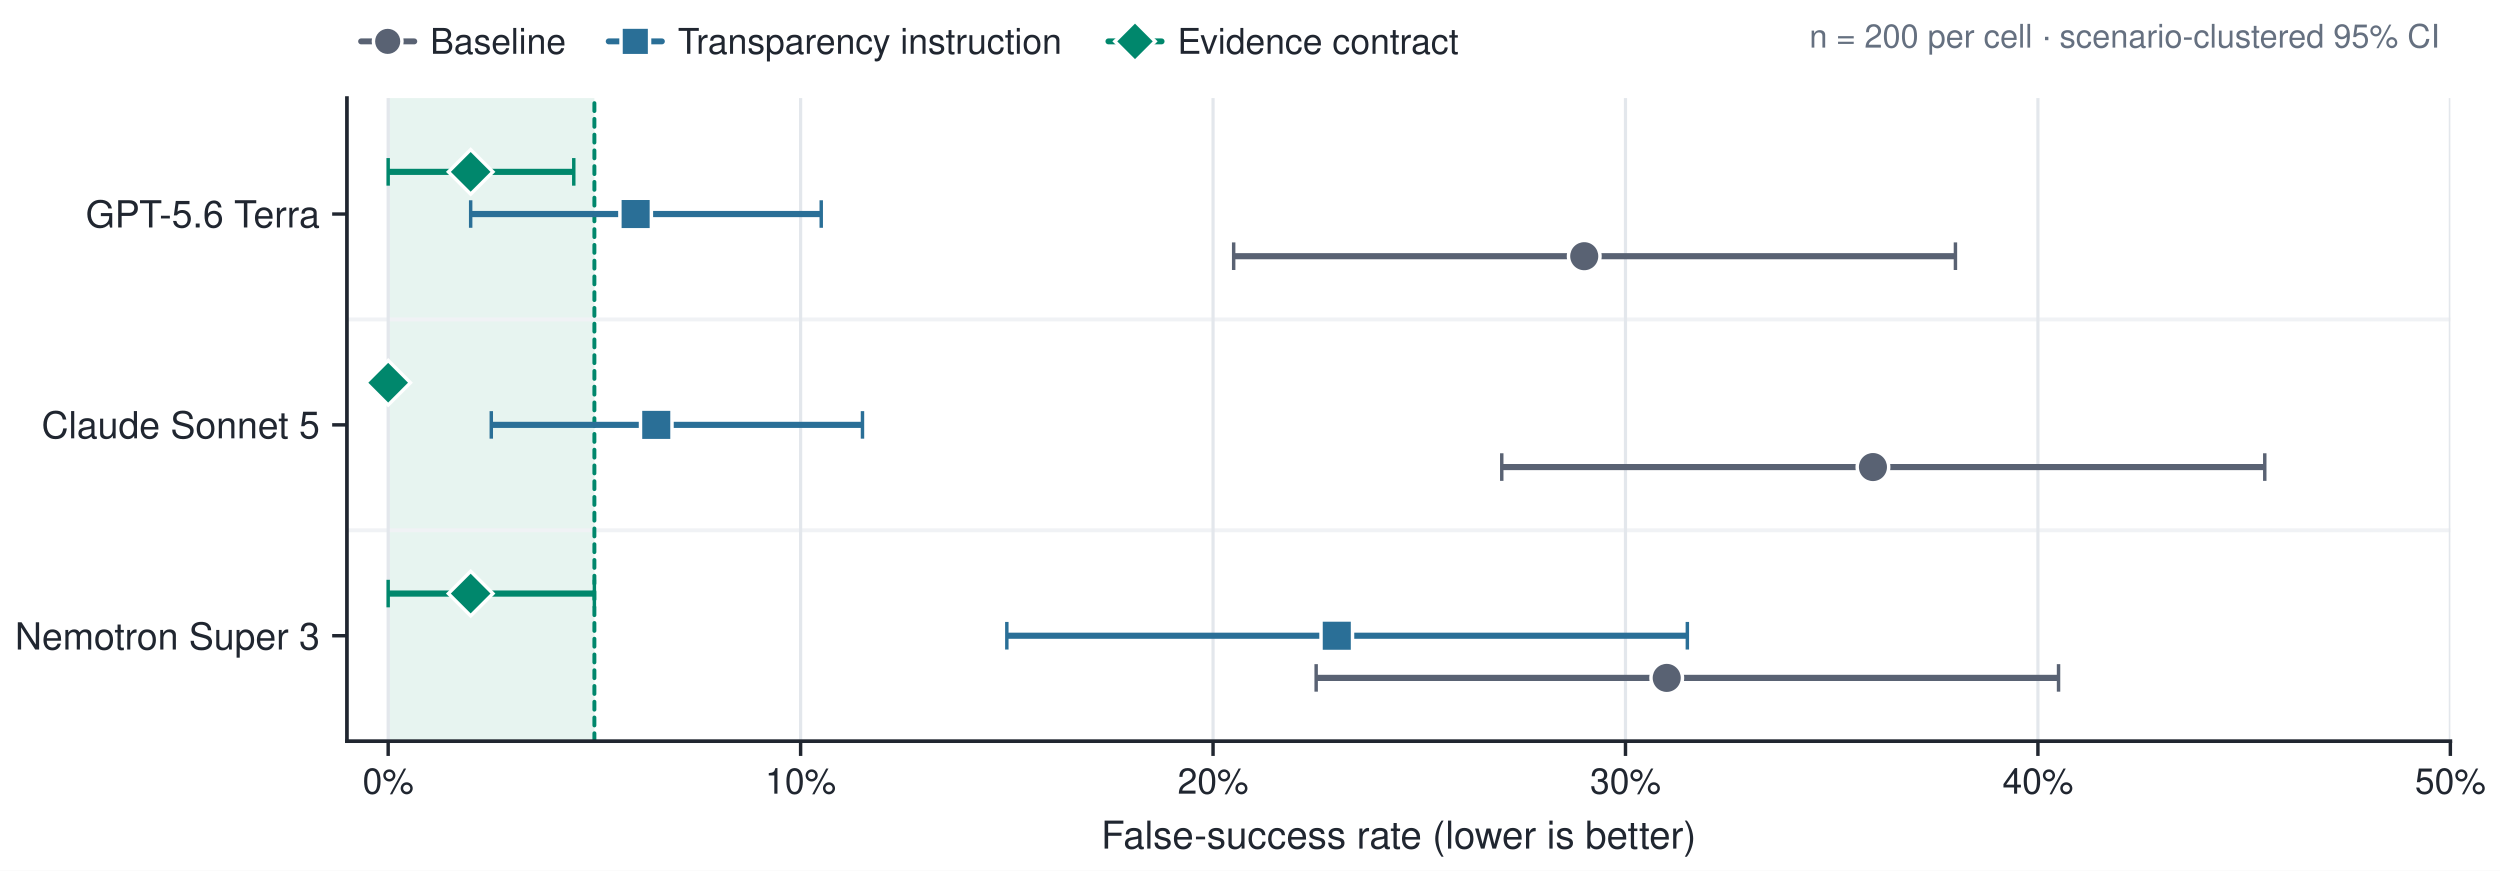
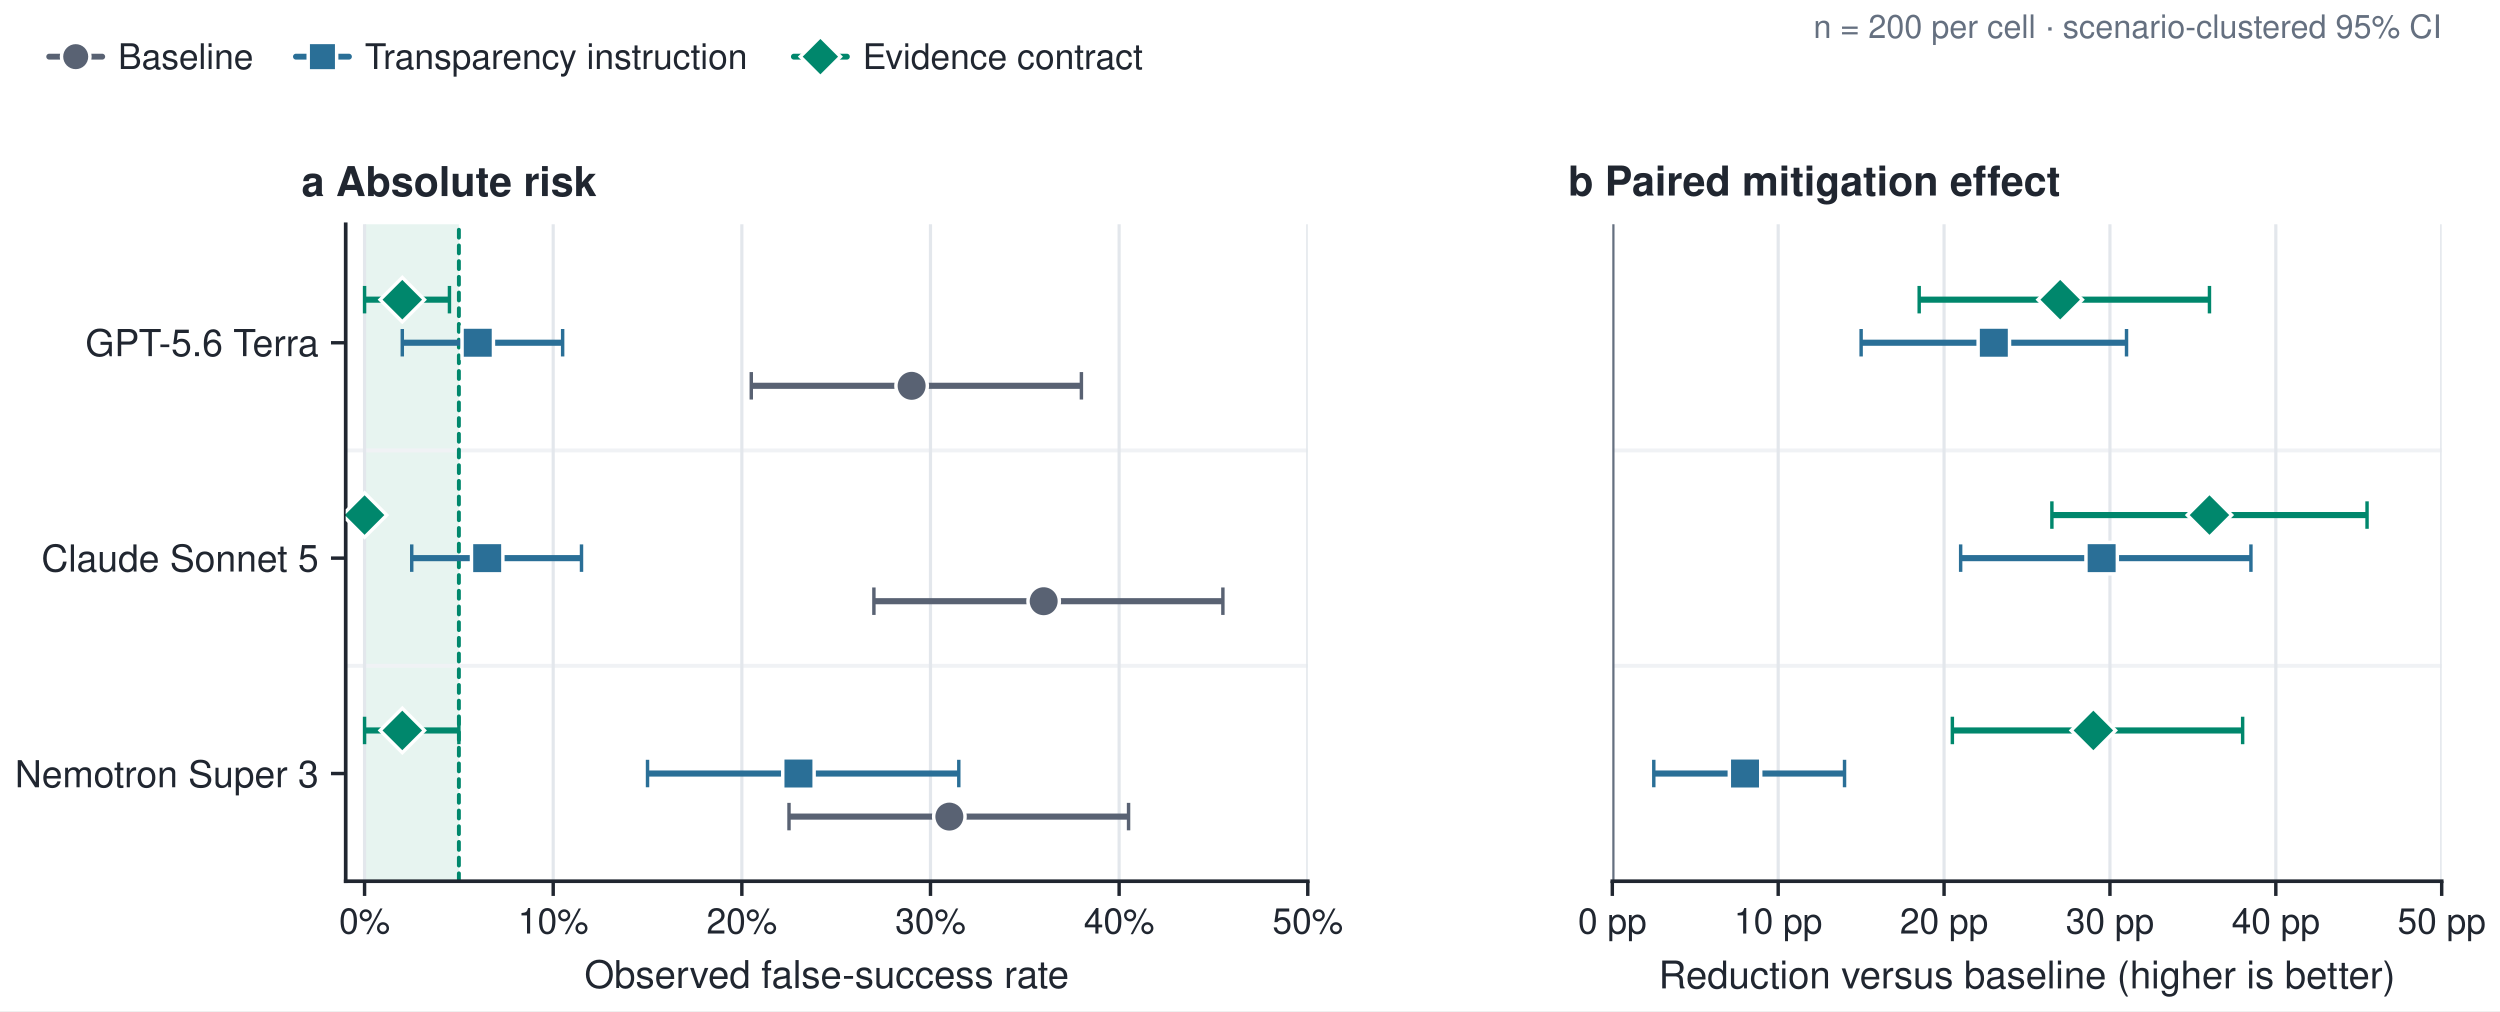
- <svg xmlns="http://www.w3.org/2000/svg" xmlns:xlink="http://www.w3.org/1999/xlink" width="507.843pt" height="176.881pt" viewBox="0 0 507.843 176.881" version="1.1">
+ <svg xmlns="http://www.w3.org/2000/svg" xmlns:xlink="http://www.w3.org/1999/xlink" width="509.646pt" height="206.102pt" viewBox="0 0 509.646 206.102" version="1.1">
  <defs>
    <style type="text/css">*{stroke-linejoin: round; stroke-linecap: butt}</style>
  </defs>
  <g id="figure_1">
    <g id="patch_1">
-       <path d="M 0 176.881 L 507.843 176.881 L 507.843 0 L 0 0 z " style="fill: #ffffff" />
+       <path d="M 0 206.102 L 509.646 206.102 L 509.646 0 L 0 0 z " style="fill: #ffffff" />
    </g>
    <g id="axes_1">
      <g id="patch_2">
-         <path d="M 70.474 150.557 L 497.758 150.557 L 497.758 19.921 L 70.474 19.921 z " style="fill: #ffffff" />
+         <path d="M 70.474 179.644 L 266.6 179.644 L 266.6 45.724 L 70.474 45.724 z " style="fill: #ffffff" />
      </g>
      <g id="patch_3">
-         <path d="M 78.852 150.557 L 120.743 150.557 L 120.743 19.921 L 78.852 19.921 z " clip-path="url(#p4898d6fb83)" style="fill: #e7f4f0" />
+         <path d="M 74.32 179.644 L 93.548 179.644 L 93.548 45.724 L 74.32 45.724 z " clip-path="url(#pbb30a516fe)" style="fill: #e7f4f0" />
      </g>
      <g id="line2d_1">
-         <path d="M 70.474 64.894 L 497.758 64.894 " clip-path="url(#p4898d6fb83)" style="fill: none; stroke: #f0f2f5; stroke-width: 0.8; stroke-linecap: round" />
+         <path d="M 70.474 91.827 L 266.6 91.827 " clip-path="url(#pbb30a516fe)" style="fill: none; stroke: #f0f2f5; stroke-width: 0.8; stroke-linecap: round" />
      </g>
      <g id="line2d_2">
-         <path d="M 70.474 107.726 L 497.758 107.726 " clip-path="url(#p4898d6fb83)" style="fill: none; stroke: #f0f2f5; stroke-width: 0.8; stroke-linecap: round" />
+         <path d="M 70.474 135.736 L 266.6 135.736 " clip-path="url(#pbb30a516fe)" style="fill: none; stroke: #f0f2f5; stroke-width: 0.8; stroke-linecap: round" />
      </g>
      <g id="matplotlib.axis_1">
        <g id="xtick_1">
          <g id="line2d_3">
-             <path d="M 78.852 150.557 L 78.852 19.921 " clip-path="url(#p4898d6fb83)" style="fill: none; stroke: #e3e7ec; stroke-width: 0.65; stroke-linecap: round" />
+             <path d="M 74.32 179.644 L 74.32 45.724 " clip-path="url(#pbb30a516fe)" style="fill: none; stroke: #e3e7ec; stroke-width: 0.65; stroke-linecap: round" />
          </g>
          <g id="line2d_4">
            <defs>
              <path id="m49d615b750" d="M 0 0 L 0 3 " style="stroke: #202630; stroke-width: 0.7" />
            </defs>
            <g>
-               <use xlink:href="#m49d615b750" x="78.852" y="150.557" style="fill: #202630; stroke: #202630; stroke-width: 0.7" />
+               <use xlink:href="#m49d615b750" x="74.32" y="179.644" style="fill: #202630; stroke: #202630; stroke-width: 0.7" />
            </g>
          </g>
          <g id="text_1">
-             <text style="fill: #202630; font: 7.2px 'Helvetica', 'Arial', 'Liberation Sans', 'DejaVu Sans', sans-serif; text-anchor: middle" x="78.852" y="161.222" transform="rotate(-0 78.85249 161.2223)">0%</text>
+             <text style="fill: #202630; font: 7.2px 'Helvetica', 'Arial', 'Liberation Sans', 'DejaVu Sans', sans-serif; text-anchor: middle" x="74.32" y="190.309" transform="rotate(-0 74.31998 190.3087)">0%</text>
          </g>
        </g>
        <g id="xtick_2">
          <g id="line2d_5">
-             <path d="M 162.634 150.557 L 162.634 19.921 " clip-path="url(#p4898d6fb83)" style="fill: none; stroke: #e3e7ec; stroke-width: 0.65; stroke-linecap: round" />
+             <path d="M 112.776 179.644 L 112.776 45.724 " clip-path="url(#pbb30a516fe)" style="fill: none; stroke: #e3e7ec; stroke-width: 0.65; stroke-linecap: round" />
          </g>
          <g id="line2d_6">
            <g>
-               <use xlink:href="#m49d615b750" x="162.634" y="150.557" style="fill: #202630; stroke: #202630; stroke-width: 0.7" />
+               <use xlink:href="#m49d615b750" x="112.776" y="179.644" style="fill: #202630; stroke: #202630; stroke-width: 0.7" />
            </g>
          </g>
          <g id="text_2">
-             <text style="fill: #202630; font: 7.2px 'Helvetica', 'Arial', 'Liberation Sans', 'DejaVu Sans', sans-serif; text-anchor: middle" x="162.634" y="161.222" transform="rotate(-0 162.6337 161.2223)">10%</text>
+             <text style="fill: #202630; font: 7.2px 'Helvetica', 'Arial', 'Liberation Sans', 'DejaVu Sans', sans-serif; text-anchor: middle" x="112.776" y="190.309" transform="rotate(-0 112.776 190.3087)">10%</text>
          </g>
        </g>
        <g id="xtick_3">
          <g id="line2d_7">
-             <path d="M 246.415 150.557 L 246.415 19.921 " clip-path="url(#p4898d6fb83)" style="fill: none; stroke: #e3e7ec; stroke-width: 0.65; stroke-linecap: round" />
+             <path d="M 151.232 179.644 L 151.232 45.724 " clip-path="url(#pbb30a516fe)" style="fill: none; stroke: #e3e7ec; stroke-width: 0.65; stroke-linecap: round" />
          </g>
          <g id="line2d_8">
            <g>
-               <use xlink:href="#m49d615b750" x="246.415" y="150.557" style="fill: #202630; stroke: #202630; stroke-width: 0.7" />
+               <use xlink:href="#m49d615b750" x="151.232" y="179.644" style="fill: #202630; stroke: #202630; stroke-width: 0.7" />
            </g>
          </g>
          <g id="text_3">
-             <text style="fill: #202630; font: 7.2px 'Helvetica', 'Arial', 'Liberation Sans', 'DejaVu Sans', sans-serif; text-anchor: middle" x="246.415" y="161.222" transform="rotate(-0 246.4148 161.2223)">20%</text>
+             <text style="fill: #202630; font: 7.2px 'Helvetica', 'Arial', 'Liberation Sans', 'DejaVu Sans', sans-serif; text-anchor: middle" x="151.232" y="190.309" transform="rotate(-0 151.2321 190.3087)">20%</text>
          </g>
        </g>
        <g id="xtick_4">
          <g id="line2d_9">
-             <path d="M 330.196 150.557 L 330.196 19.921 " clip-path="url(#p4898d6fb83)" style="fill: none; stroke: #e3e7ec; stroke-width: 0.65; stroke-linecap: round" />
+             <path d="M 189.688 179.644 L 189.688 45.724 " clip-path="url(#pbb30a516fe)" style="fill: none; stroke: #e3e7ec; stroke-width: 0.65; stroke-linecap: round" />
          </g>
          <g id="line2d_10">
            <g>
-               <use xlink:href="#m49d615b750" x="330.196" y="150.557" style="fill: #202630; stroke: #202630; stroke-width: 0.7" />
+               <use xlink:href="#m49d615b750" x="189.688" y="179.644" style="fill: #202630; stroke: #202630; stroke-width: 0.7" />
            </g>
          </g>
          <g id="text_4">
-             <text style="fill: #202630; font: 7.2px 'Helvetica', 'Arial', 'Liberation Sans', 'DejaVu Sans', sans-serif; text-anchor: middle" x="330.196" y="161.222" transform="rotate(-0 330.196 161.2223)">30%</text>
+             <text style="fill: #202630; font: 7.2px 'Helvetica', 'Arial', 'Liberation Sans', 'DejaVu Sans', sans-serif; text-anchor: middle" x="189.688" y="190.309" transform="rotate(-0 189.6882 190.3087)">30%</text>
          </g>
        </g>
        <g id="xtick_5">
          <g id="line2d_11">
-             <path d="M 413.977 150.557 L 413.977 19.921 " clip-path="url(#p4898d6fb83)" style="fill: none; stroke: #e3e7ec; stroke-width: 0.65; stroke-linecap: round" />
+             <path d="M 228.144 179.644 L 228.144 45.724 " clip-path="url(#pbb30a516fe)" style="fill: none; stroke: #e3e7ec; stroke-width: 0.65; stroke-linecap: round" />
          </g>
          <g id="line2d_12">
            <g>
-               <use xlink:href="#m49d615b750" x="413.977" y="150.557" style="fill: #202630; stroke: #202630; stroke-width: 0.7" />
+               <use xlink:href="#m49d615b750" x="228.144" y="179.644" style="fill: #202630; stroke: #202630; stroke-width: 0.7" />
            </g>
          </g>
          <g id="text_5">
-             <text style="fill: #202630; font: 7.2px 'Helvetica', 'Arial', 'Liberation Sans', 'DejaVu Sans', sans-serif; text-anchor: middle" x="413.977" y="161.222" transform="rotate(-0 413.9772 161.2223)">40%</text>
+             <text style="fill: #202630; font: 7.2px 'Helvetica', 'Arial', 'Liberation Sans', 'DejaVu Sans', sans-serif; text-anchor: middle" x="228.144" y="190.309" transform="rotate(-0 228.1442 190.3087)">40%</text>
          </g>
        </g>
        <g id="xtick_6">
          <g id="line2d_13">
-             <path d="M 497.758 150.557 L 497.758 19.921 " clip-path="url(#p4898d6fb83)" style="fill: none; stroke: #e3e7ec; stroke-width: 0.65; stroke-linecap: round" />
+             <path d="M 266.6 179.644 L 266.6 45.724 " clip-path="url(#pbb30a516fe)" style="fill: none; stroke: #e3e7ec; stroke-width: 0.65; stroke-linecap: round" />
          </g>
          <g id="line2d_14">
            <g>
-               <use xlink:href="#m49d615b750" x="497.758" y="150.557" style="fill: #202630; stroke: #202630; stroke-width: 0.7" />
+               <use xlink:href="#m49d615b750" x="266.6" y="179.644" style="fill: #202630; stroke: #202630; stroke-width: 0.7" />
            </g>
          </g>
          <g id="text_6">
-             <text style="fill: #202630; font: 7.2px 'Helvetica', 'Arial', 'Liberation Sans', 'DejaVu Sans', sans-serif; text-anchor: middle" x="497.758" y="161.222" transform="rotate(-0 497.7584 161.2223)">50%</text>
+             <text style="fill: #202630; font: 7.2px 'Helvetica', 'Arial', 'Liberation Sans', 'DejaVu Sans', sans-serif; text-anchor: middle" x="266.6" y="190.309" transform="rotate(-0 266.6003 190.3087)">50%</text>
          </g>
        </g>
        <g id="text_7">
-           <text style="fill: #202630; font: 7.8px 'Helvetica', 'Arial', 'Liberation Sans', 'DejaVu Sans', sans-serif; text-anchor: middle" x="284.116" y="172.376" transform="rotate(-0 284.1164 172.3757)">False-success rate (lower is better)</text>
+           <text style="fill: #202630; font: 7.8px 'Helvetica', 'Arial', 'Liberation Sans', 'DejaVu Sans', sans-serif; text-anchor: middle" x="168.537" y="201.405" transform="rotate(-0 168.5373 201.4048)">Observed false-success rate</text>
        </g>
      </g>
      <g id="matplotlib.axis_2">
        <g id="ytick_1">
          <g id="line2d_15">
            <defs>
              <path id="md5544ca542" d="M 0 0 L -3 0 " style="stroke: #202630; stroke-width: 0.7" />
            </defs>
            <g>
-               <use xlink:href="#md5544ca542" x="70.474" y="43.478" style="fill: #202630; stroke: #202630; stroke-width: 0.7" />
+               <use xlink:href="#md5544ca542" x="70.474" y="69.873" style="fill: #202630; stroke: #202630; stroke-width: 0.7" />
            </g>
          </g>
          <g id="text_8">
-             <text style="fill: #202630; font: 7.6px 'Helvetica', 'Arial', 'Liberation Sans', 'DejaVu Sans', sans-serif; text-anchor: end" x="64.974" y="46.204" transform="rotate(-0 64.97437 46.20403)">GPT-5.6 Terra</text>
+             <text style="fill: #202630; font: 7.6px 'Helvetica', 'Arial', 'Liberation Sans', 'DejaVu Sans', sans-serif; text-anchor: end" x="64.974" y="72.599" transform="rotate(-0 64.97437 72.59928)">GPT-5.6 Terra</text>
          </g>
        </g>
        <g id="ytick_2">
          <g id="line2d_16">
            <g>
-               <use xlink:href="#md5544ca542" x="70.474" y="86.31" style="fill: #202630; stroke: #202630; stroke-width: 0.7" />
+               <use xlink:href="#md5544ca542" x="70.474" y="113.782" style="fill: #202630; stroke: #202630; stroke-width: 0.7" />
            </g>
          </g>
          <g id="text_9">
-             <text style="fill: #202630; font: 7.6px 'Helvetica', 'Arial', 'Liberation Sans', 'DejaVu Sans', sans-serif; text-anchor: end" x="64.974" y="89.036" transform="rotate(-0 64.97437 89.03576)">Claude Sonnet 5</text>
+             <text style="fill: #202630; font: 7.6px 'Helvetica', 'Arial', 'Liberation Sans', 'DejaVu Sans', sans-serif; text-anchor: end" x="64.974" y="116.507" transform="rotate(-0 64.97437 116.5075)">Claude Sonnet 5</text>
          </g>
        </g>
        <g id="ytick_3">
          <g id="line2d_17">
            <g>
-               <use xlink:href="#md5544ca542" x="70.474" y="129.142" style="fill: #202630; stroke: #202630; stroke-width: 0.7" />
+               <use xlink:href="#md5544ca542" x="70.474" y="157.69" style="fill: #202630; stroke: #202630; stroke-width: 0.7" />
            </g>
          </g>
          <g id="text_10">
-             <text style="fill: #202630; font: 7.6px 'Helvetica', 'Arial', 'Liberation Sans', 'DejaVu Sans', sans-serif; text-anchor: end" x="64.974" y="131.942" transform="rotate(-0 64.97437 131.9417)">Nemotron Super 3</text>
+             <text style="fill: #202630; font: 7.6px 'Helvetica', 'Arial', 'Liberation Sans', 'DejaVu Sans', sans-serif; text-anchor: end" x="64.974" y="160.49" transform="rotate(-0 64.97437 160.4899)">Nemotron Super 3</text>
          </g>
        </g>
      </g>
      <g id="line2d_18">
-         <path d="M 120.743 150.557 L 120.743 19.921 " clip-path="url(#p4898d6fb83)" style="fill: none; stroke-dasharray: 1.6,1.6; stroke-dashoffset: 0; stroke: #00876c; stroke-width: 0.8; stroke-linecap: round" />
+         <path d="M 93.548 179.644 L 93.548 45.724 " clip-path="url(#pbb30a516fe)" style="fill: none; stroke-dasharray: 1.6,1.6; stroke-dashoffset: 0; stroke: #00876c; stroke-width: 0.8; stroke-linecap: round" />
      </g>
      <g id="patch_4">
-         <path d="M 70.474 150.557 L 70.474 19.921 " style="fill: none; stroke: #202630; stroke-width: 0.75; stroke-linejoin: miter; stroke-linecap: square" />
+         <path d="M 70.474 179.644 L 70.474 45.724 " style="fill: none; stroke: #202630; stroke-width: 0.75; stroke-linejoin: miter; stroke-linecap: square" />
      </g>
      <g id="patch_5">
-         <path d="M 70.474 150.557 L 497.758 150.557 " style="fill: none; stroke: #202630; stroke-width: 0.75; stroke-linejoin: miter; stroke-linecap: square" />
+         <path d="M 70.474 179.644 L 266.6 179.644 " style="fill: none; stroke: #202630; stroke-width: 0.75; stroke-linejoin: miter; stroke-linecap: square" />
      </g>
      <g id="LineCollection_1">
-         <path d="M 250.604 52.044 L 397.221 52.044 " clip-path="url(#p4898d6fb83)" style="fill: none; stroke: #596273; stroke-width: 1.25" />
-         <path d="M 305.062 94.876 L 460.057 94.876 " clip-path="url(#p4898d6fb83)" style="fill: none; stroke: #596273; stroke-width: 1.25" />
-         <path d="M 267.36 137.708 L 418.166 137.708 " clip-path="url(#p4898d6fb83)" style="fill: none; stroke: #596273; stroke-width: 1.25" />
+         <path d="M 153.155 78.655 L 220.453 78.655 " clip-path="url(#pbb30a516fe)" style="fill: none; stroke: #596273; stroke-width: 1.25" />
+         <path d="M 178.151 122.563 L 249.295 122.563 " clip-path="url(#pbb30a516fe)" style="fill: none; stroke: #596273; stroke-width: 1.25" />
+         <path d="M 160.846 166.471 L 230.067 166.471 " clip-path="url(#pbb30a516fe)" style="fill: none; stroke: #596273; stroke-width: 1.25" />
      </g>
      <g id="line2d_19">
        <defs>
          <path id="mcdde4ca21d" d="M 0 2.8 L 0 -2.8 " style="stroke: #596273; stroke-width: 0.7" />
        </defs>
-         <g clip-path="url(#p4898d6fb83)">
-           <use xlink:href="#mcdde4ca21d" x="250.604" y="52.044" style="fill: #596273; stroke: #596273; stroke-width: 0.7" />
-           <use xlink:href="#mcdde4ca21d" x="305.062" y="94.876" style="fill: #596273; stroke: #596273; stroke-width: 0.7" />
-           <use xlink:href="#mcdde4ca21d" x="267.36" y="137.708" style="fill: #596273; stroke: #596273; stroke-width: 0.7" />
+         <g clip-path="url(#pbb30a516fe)">
+           <use xlink:href="#mcdde4ca21d" x="153.155" y="78.655" style="fill: #596273; stroke: #596273; stroke-width: 0.7" />
+           <use xlink:href="#mcdde4ca21d" x="178.151" y="122.563" style="fill: #596273; stroke: #596273; stroke-width: 0.7" />
+           <use xlink:href="#mcdde4ca21d" x="160.846" y="166.471" style="fill: #596273; stroke: #596273; stroke-width: 0.7" />
        </g>
      </g>
      <g id="line2d_20">
-         <g clip-path="url(#p4898d6fb83)">
-           <use xlink:href="#mcdde4ca21d" x="397.221" y="52.044" style="fill: #596273; stroke: #596273; stroke-width: 0.7" />
-           <use xlink:href="#mcdde4ca21d" x="460.057" y="94.876" style="fill: #596273; stroke: #596273; stroke-width: 0.7" />
-           <use xlink:href="#mcdde4ca21d" x="418.166" y="137.708" style="fill: #596273; stroke: #596273; stroke-width: 0.7" />
+         <g clip-path="url(#pbb30a516fe)">
+           <use xlink:href="#mcdde4ca21d" x="220.453" y="78.655" style="fill: #596273; stroke: #596273; stroke-width: 0.7" />
+           <use xlink:href="#mcdde4ca21d" x="249.295" y="122.563" style="fill: #596273; stroke: #596273; stroke-width: 0.7" />
+           <use xlink:href="#mcdde4ca21d" x="230.067" y="166.471" style="fill: #596273; stroke: #596273; stroke-width: 0.7" />
        </g>
      </g>
      <g id="LineCollection_2">
-         <path d="M 95.609 43.478 L 166.823 43.478 " clip-path="url(#p4898d6fb83)" style="fill: none; stroke: #2a6f97; stroke-width: 1.25" />
-         <path d="M 99.798 86.31 L 175.201 86.31 " clip-path="url(#p4898d6fb83)" style="fill: none; stroke: #2a6f97; stroke-width: 1.25" />
-         <path d="M 204.524 129.142 L 342.763 129.142 " clip-path="url(#p4898d6fb83)" style="fill: none; stroke: #2a6f97; stroke-width: 1.25" />
+         <path d="M 82.011 69.873 L 114.699 69.873 " clip-path="url(#pbb30a516fe)" style="fill: none; stroke: #2a6f97; stroke-width: 1.25" />
+         <path d="M 83.934 113.782 L 118.544 113.782 " clip-path="url(#pbb30a516fe)" style="fill: none; stroke: #2a6f97; stroke-width: 1.25" />
+         <path d="M 132.004 157.69 L 195.457 157.69 " clip-path="url(#pbb30a516fe)" style="fill: none; stroke: #2a6f97; stroke-width: 1.25" />
      </g>
      <g id="line2d_21">
        <defs>
          <path id="me27cf9d87b" d="M 0 2.8 L 0 -2.8 " style="stroke: #2a6f97; stroke-width: 0.7" />
        </defs>
-         <g clip-path="url(#p4898d6fb83)">
-           <use xlink:href="#me27cf9d87b" x="95.609" y="43.478" style="fill: #2a6f97; stroke: #2a6f97; stroke-width: 0.7" />
-           <use xlink:href="#me27cf9d87b" x="99.798" y="86.31" style="fill: #2a6f97; stroke: #2a6f97; stroke-width: 0.7" />
-           <use xlink:href="#me27cf9d87b" x="204.524" y="129.142" style="fill: #2a6f97; stroke: #2a6f97; stroke-width: 0.7" />
+         <g clip-path="url(#pbb30a516fe)">
+           <use xlink:href="#me27cf9d87b" x="82.011" y="69.873" style="fill: #2a6f97; stroke: #2a6f97; stroke-width: 0.7" />
+           <use xlink:href="#me27cf9d87b" x="83.934" y="113.782" style="fill: #2a6f97; stroke: #2a6f97; stroke-width: 0.7" />
+           <use xlink:href="#me27cf9d87b" x="132.004" y="157.69" style="fill: #2a6f97; stroke: #2a6f97; stroke-width: 0.7" />
        </g>
      </g>
      <g id="line2d_22">
-         <g clip-path="url(#p4898d6fb83)">
-           <use xlink:href="#me27cf9d87b" x="166.823" y="43.478" style="fill: #2a6f97; stroke: #2a6f97; stroke-width: 0.7" />
-           <use xlink:href="#me27cf9d87b" x="175.201" y="86.31" style="fill: #2a6f97; stroke: #2a6f97; stroke-width: 0.7" />
-           <use xlink:href="#me27cf9d87b" x="342.763" y="129.142" style="fill: #2a6f97; stroke: #2a6f97; stroke-width: 0.7" />
+         <g clip-path="url(#pbb30a516fe)">
+           <use xlink:href="#me27cf9d87b" x="114.699" y="69.873" style="fill: #2a6f97; stroke: #2a6f97; stroke-width: 0.7" />
+           <use xlink:href="#me27cf9d87b" x="118.544" y="113.782" style="fill: #2a6f97; stroke: #2a6f97; stroke-width: 0.7" />
+           <use xlink:href="#me27cf9d87b" x="195.457" y="157.69" style="fill: #2a6f97; stroke: #2a6f97; stroke-width: 0.7" />
        </g>
      </g>
      <g id="LineCollection_3">
-         <path d="M 78.852 34.912 L 116.554 34.912 " clip-path="url(#p4898d6fb83)" style="fill: none; stroke: #00876c; stroke-width: 1.25" />
-         <path d="M 78.852 77.744 L 78.852 77.744 " clip-path="url(#p4898d6fb83)" style="fill: none; stroke: #00876c; stroke-width: 1.25" />
-         <path d="M 78.852 120.575 L 120.743 120.575 " clip-path="url(#p4898d6fb83)" style="fill: none; stroke: #00876c; stroke-width: 1.25" />
+         <path d="M 74.32 61.092 L 91.625 61.092 " clip-path="url(#pbb30a516fe)" style="fill: none; stroke: #00876c; stroke-width: 1.25" />
+         <path d="M 74.32 105 L 74.32 105 " clip-path="url(#pbb30a516fe)" style="fill: none; stroke: #00876c; stroke-width: 1.25" />
+         <path d="M 74.32 148.908 L 93.548 148.908 " clip-path="url(#pbb30a516fe)" style="fill: none; stroke: #00876c; stroke-width: 1.25" />
      </g>
      <g id="line2d_23">
        <defs>
          <path id="m8bd5c855f1" d="M 0 2.8 L 0 -2.8 " style="stroke: #00876c; stroke-width: 0.7" />
        </defs>
-         <g clip-path="url(#p4898d6fb83)">
-           <use xlink:href="#m8bd5c855f1" x="78.852" y="34.912" style="fill: #00876c; stroke: #00876c; stroke-width: 0.7" />
-           <use xlink:href="#m8bd5c855f1" x="78.852" y="77.744" style="fill: #00876c; stroke: #00876c; stroke-width: 0.7" />
-           <use xlink:href="#m8bd5c855f1" x="78.852" y="120.575" style="fill: #00876c; stroke: #00876c; stroke-width: 0.7" />
+         <g clip-path="url(#pbb30a516fe)">
+           <use xlink:href="#m8bd5c855f1" x="74.32" y="61.092" style="fill: #00876c; stroke: #00876c; stroke-width: 0.7" />
+           <use xlink:href="#m8bd5c855f1" x="74.32" y="105" style="fill: #00876c; stroke: #00876c; stroke-width: 0.7" />
+           <use xlink:href="#m8bd5c855f1" x="74.32" y="148.908" style="fill: #00876c; stroke: #00876c; stroke-width: 0.7" />
        </g>
      </g>
      <g id="line2d_24">
-         <g clip-path="url(#p4898d6fb83)">
-           <use xlink:href="#m8bd5c855f1" x="116.554" y="34.912" style="fill: #00876c; stroke: #00876c; stroke-width: 0.7" />
-           <use xlink:href="#m8bd5c855f1" x="78.852" y="77.744" style="fill: #00876c; stroke: #00876c; stroke-width: 0.7" />
-           <use xlink:href="#m8bd5c855f1" x="120.743" y="120.575" style="fill: #00876c; stroke: #00876c; stroke-width: 0.7" />
+         <g clip-path="url(#pbb30a516fe)">
+           <use xlink:href="#m8bd5c855f1" x="91.625" y="61.092" style="fill: #00876c; stroke: #00876c; stroke-width: 0.7" />
+           <use xlink:href="#m8bd5c855f1" x="74.32" y="105" style="fill: #00876c; stroke: #00876c; stroke-width: 0.7" />
+           <use xlink:href="#m8bd5c855f1" x="93.548" y="148.908" style="fill: #00876c; stroke: #00876c; stroke-width: 0.7" />
        </g>
      </g>
      <g id="text_11">
-         <text style="fill: #657080; font: 6.6px 'Helvetica', 'Arial', 'Liberation Sans', 'DejaVu Sans', sans-serif; text-anchor: end" x="495.622" y="9.662" transform="rotate(-0 495.622 9.661673)">n = 200 per cell · scenario-clustered 95% CI</text>
+         <text style="fill: #202630; font: 700 8.4px 'Helvetica', 'Arial', 'Liberation Sans', 'DejaVu Sans', sans-serif; text-anchor: start" x="61.474" y="39.973" transform="rotate(-0 61.47438 39.97299)">a   Absolute risk</text>
      </g>
      <g id="line2d_25">
        <defs>
          <path id="m0ed26bf893" d="M 0 3.2 C 0.849 3.2 1.663 2.863 2.263 2.263 C 2.863 1.663 3.2 0.849 3.2 0 C 3.2 -0.849 2.863 -1.663 2.263 -2.263 C 1.663 -2.863 0.849 -3.2 0 -3.2 C -0.849 -3.2 -1.663 -2.863 -2.263 -2.263 C -2.863 -1.663 -3.2 -0.849 -3.2 0 C -3.2 0.849 -2.863 1.663 -2.263 2.263 C -1.663 2.863 -0.849 3.2 0 3.2 z " style="stroke: #ffffff; stroke-width: 0.7" />
        </defs>
-         <g clip-path="url(#p4898d6fb83)">
-           <use xlink:href="#m0ed26bf893" x="321.818" y="52.044" style="fill: #596273; stroke: #ffffff; stroke-width: 0.7" />
-           <use xlink:href="#m0ed26bf893" x="380.465" y="94.876" style="fill: #596273; stroke: #ffffff; stroke-width: 0.7" />
-           <use xlink:href="#m0ed26bf893" x="338.574" y="137.708" style="fill: #596273; stroke: #ffffff; stroke-width: 0.7" />
+         <g clip-path="url(#pbb30a516fe)">
+           <use xlink:href="#m0ed26bf893" x="185.843" y="78.655" style="fill: #596273; stroke: #ffffff; stroke-width: 0.7" />
+           <use xlink:href="#m0ed26bf893" x="212.762" y="122.563" style="fill: #596273; stroke: #ffffff; stroke-width: 0.7" />
+           <use xlink:href="#m0ed26bf893" x="193.534" y="166.471" style="fill: #596273; stroke: #ffffff; stroke-width: 0.7" />
        </g>
      </g>
      <g id="line2d_26">
        <defs>
          <path id="mc4eeb39fb3" d="M -3.2 3.2 L 3.2 3.2 L 3.2 -3.2 L -3.2 -3.2 z " style="stroke: #ffffff; stroke-width: 0.7; stroke-linejoin: miter" />
        </defs>
-         <g clip-path="url(#p4898d6fb83)">
-           <use xlink:href="#mc4eeb39fb3" x="129.121" y="43.478" style="fill: #2a6f97; stroke: #ffffff; stroke-width: 0.7; stroke-linejoin: miter" />
-           <use xlink:href="#mc4eeb39fb3" x="133.31" y="86.31" style="fill: #2a6f97; stroke: #ffffff; stroke-width: 0.7; stroke-linejoin: miter" />
-           <use xlink:href="#mc4eeb39fb3" x="271.549" y="129.142" style="fill: #2a6f97; stroke: #ffffff; stroke-width: 0.7; stroke-linejoin: miter" />
+         <g clip-path="url(#pbb30a516fe)">
+           <use xlink:href="#mc4eeb39fb3" x="97.394" y="69.873" style="fill: #2a6f97; stroke: #ffffff; stroke-width: 0.7; stroke-linejoin: miter" />
+           <use xlink:href="#mc4eeb39fb3" x="99.316" y="113.782" style="fill: #2a6f97; stroke: #ffffff; stroke-width: 0.7; stroke-linejoin: miter" />
+           <use xlink:href="#mc4eeb39fb3" x="162.769" y="157.69" style="fill: #2a6f97; stroke: #ffffff; stroke-width: 0.7; stroke-linejoin: miter" />
        </g>
      </g>
      <g id="line2d_27">
        <defs>
          <path id="m5e9d117191" d="M -0 4.525 L 4.525 0 L 0 -4.525 L -4.525 -0 z " style="stroke: #ffffff; stroke-width: 0.7; stroke-linejoin: miter" />
        </defs>
-         <g clip-path="url(#p4898d6fb83)">
-           <use xlink:href="#m5e9d117191" x="95.609" y="34.912" style="fill: #00876c; stroke: #ffffff; stroke-width: 0.7; stroke-linejoin: miter" />
-           <use xlink:href="#m5e9d117191" x="78.852" y="77.744" style="fill: #00876c; stroke: #ffffff; stroke-width: 0.7; stroke-linejoin: miter" />
-           <use xlink:href="#m5e9d117191" x="95.609" y="120.575" style="fill: #00876c; stroke: #ffffff; stroke-width: 0.7; stroke-linejoin: miter" />
-         </g>
-       </g>
-       <g id="legend_1">
-         <g id="line2d_28">
-           <path d="M 73.354 8.405 L 78.754 8.405 L 84.154 8.405 " style="fill: none; stroke: #596273; stroke-width: 1.2; stroke-linecap: round" />
-           <defs>
-             <path id="mea1d3d022c" d="M 0 2.9 C 0.769 2.9 1.507 2.594 2.051 2.051 C 2.594 1.507 2.9 0.769 2.9 0 C 2.9 -0.769 2.594 -1.507 2.051 -2.051 C 1.507 -2.594 0.769 -2.9 0 -2.9 C -0.769 -2.9 -1.507 -2.594 -2.051 -2.051 C -2.594 -1.507 -2.9 -0.769 -2.9 0 C -2.9 0.769 -2.594 1.507 -2.051 2.051 C -1.507 2.594 -0.769 2.9 0 2.9 z " style="stroke: #ffffff; stroke-width: 0.7" />
-           </defs>
-           <g>
-             <use xlink:href="#mea1d3d022c" x="78.754" y="8.405" style="fill: #596273; stroke: #ffffff; stroke-width: 0.7" />
-           </g>
-         </g>
-         <g id="text_12">
-           <text style="fill: #202630; font: 7.2px 'Helvetica', 'Arial', 'Liberation Sans', 'DejaVu Sans', sans-serif; text-anchor: start" x="87.394" y="10.925" transform="rotate(-0 87.39437 10.92488)">Baseline</text>
-         </g>
-         <g id="line2d_29">
-           <path d="M 123.652 8.405 L 129.052 8.405 L 134.452 8.405 " style="fill: none; stroke: #2a6f97; stroke-width: 1.2; stroke-linecap: round" />
-           <defs>
-             <path id="m5d7102bea9" d="M -2.9 2.9 L 2.9 2.9 L 2.9 -2.9 L -2.9 -2.9 z " style="stroke: #ffffff; stroke-width: 0.7; stroke-linejoin: miter" />
-           </defs>
-           <g>
-             <use xlink:href="#m5d7102bea9" x="129.052" y="8.405" style="fill: #2a6f97; stroke: #ffffff; stroke-width: 0.7; stroke-linejoin: miter" />
-           </g>
-         </g>
-         <g id="text_13">
-           <text style="fill: #202630; font: 7.2px 'Helvetica', 'Arial', 'Liberation Sans', 'DejaVu Sans', sans-serif; text-anchor: start" x="137.692" y="10.925" transform="rotate(-0 137.692 10.92488)">Transparency instruction</text>
-         </g>
-         <g id="line2d_30">
-           <path d="M 225.161 8.405 L 230.561 8.405 L 235.961 8.405 " style="fill: none; stroke: #00876c; stroke-width: 1.2; stroke-linecap: round" />
-           <defs>
-             <path id="m9e919e913b" d="M -0 4.101 L 4.101 0 L -0 -4.101 L -4.101 0 z " style="stroke: #ffffff; stroke-width: 0.7; stroke-linejoin: miter" />
-           </defs>
-           <g>
-             <use xlink:href="#m9e919e913b" x="230.561" y="8.405" style="fill: #00876c; stroke: #ffffff; stroke-width: 0.7; stroke-linejoin: miter" />
-           </g>
-         </g>
-         <g id="text_14">
-           <text style="fill: #202630; font: 7.2px 'Helvetica', 'Arial', 'Liberation Sans', 'DejaVu Sans', sans-serif; text-anchor: start" x="239.201" y="10.925" transform="rotate(-0 239.2007 10.92488)">Evidence contract</text>
-         </g>
+         <g clip-path="url(#pbb30a516fe)">
+           <use xlink:href="#m5e9d117191" x="82.011" y="61.092" style="fill: #00876c; stroke: #ffffff; stroke-width: 0.7; stroke-linejoin: miter" />
+           <use xlink:href="#m5e9d117191" x="74.32" y="105" style="fill: #00876c; stroke: #ffffff; stroke-width: 0.7; stroke-linejoin: miter" />
+           <use xlink:href="#m5e9d117191" x="82.011" y="148.908" style="fill: #00876c; stroke: #ffffff; stroke-width: 0.7; stroke-linejoin: miter" />
+         </g>
+       </g>
+     </g>
+     <g id="axes_2">
+       <g id="patch_6">
+         <path d="M 328.684 179.644 L 497.758 179.644 L 497.758 45.724 L 328.684 45.724 z " style="fill: #ffffff" />
+       </g>
+       <g id="line2d_28">
+         <path d="M 328.684 91.827 L 497.758 91.827 " clip-path="url(#pc3ed4e1af7)" style="fill: none; stroke: #f0f2f5; stroke-width: 0.8; stroke-linecap: round" />
+       </g>
+       <g id="line2d_29">
+         <path d="M 328.684 135.736 L 497.758 135.736 " clip-path="url(#pc3ed4e1af7)" style="fill: none; stroke: #f0f2f5; stroke-width: 0.8; stroke-linecap: round" />
+       </g>
+       <g id="matplotlib.axis_3">
+         <g id="xtick_7">
+           <g id="line2d_30">
+             <path d="M 328.684 179.644 L 328.684 45.724 " clip-path="url(#pc3ed4e1af7)" style="fill: none; stroke: #e3e7ec; stroke-width: 0.65; stroke-linecap: round" />
+           </g>
+           <g id="line2d_31">
+             <g>
+               <use xlink:href="#m49d615b750" x="328.684" y="179.644" style="fill: #202630; stroke: #202630; stroke-width: 0.7" />
+             </g>
+           </g>
+           <g id="text_12">
+             <text style="fill: #202630; font: 7.2px 'Helvetica', 'Arial', 'Liberation Sans', 'DejaVu Sans', sans-serif; text-anchor: middle" x="328.684" y="190.309" transform="rotate(-0 328.6843 190.3087)">0 pp</text>
+           </g>
+         </g>
+         <g id="xtick_8">
+           <g id="line2d_32">
+             <path d="M 362.499 179.644 L 362.499 45.724 " clip-path="url(#pc3ed4e1af7)" style="fill: none; stroke: #e3e7ec; stroke-width: 0.65; stroke-linecap: round" />
+           </g>
+           <g id="line2d_33">
+             <g>
+               <use xlink:href="#m49d615b750" x="362.499" y="179.644" style="fill: #202630; stroke: #202630; stroke-width: 0.7" />
+             </g>
+           </g>
+           <g id="text_13">
+             <text style="fill: #202630; font: 7.2px 'Helvetica', 'Arial', 'Liberation Sans', 'DejaVu Sans', sans-serif; text-anchor: middle" x="362.499" y="190.309" transform="rotate(-0 362.4991 190.3087)">10 pp</text>
+           </g>
+         </g>
+         <g id="xtick_9">
+           <g id="line2d_34">
+             <path d="M 396.314 179.644 L 396.314 45.724 " clip-path="url(#pc3ed4e1af7)" style="fill: none; stroke: #e3e7ec; stroke-width: 0.65; stroke-linecap: round" />
+           </g>
+           <g id="line2d_35">
+             <g>
+               <use xlink:href="#m49d615b750" x="396.314" y="179.644" style="fill: #202630; stroke: #202630; stroke-width: 0.7" />
+             </g>
+           </g>
+           <g id="text_14">
+             <text style="fill: #202630; font: 7.2px 'Helvetica', 'Arial', 'Liberation Sans', 'DejaVu Sans', sans-serif; text-anchor: middle" x="396.314" y="190.309" transform="rotate(-0 396.3139 190.3087)">20 pp</text>
+           </g>
+         </g>
+         <g id="xtick_10">
+           <g id="line2d_36">
+             <path d="M 430.129 179.644 L 430.129 45.724 " clip-path="url(#pc3ed4e1af7)" style="fill: none; stroke: #e3e7ec; stroke-width: 0.65; stroke-linecap: round" />
+           </g>
+           <g id="line2d_37">
+             <g>
+               <use xlink:href="#m49d615b750" x="430.129" y="179.644" style="fill: #202630; stroke: #202630; stroke-width: 0.7" />
+             </g>
+           </g>
+           <g id="text_15">
+             <text style="fill: #202630; font: 7.2px 'Helvetica', 'Arial', 'Liberation Sans', 'DejaVu Sans', sans-serif; text-anchor: middle" x="430.129" y="190.309" transform="rotate(-0 430.1287 190.3087)">30 pp</text>
+           </g>
+         </g>
+         <g id="xtick_11">
+           <g id="line2d_38">
+             <path d="M 463.944 179.644 L 463.944 45.724 " clip-path="url(#pc3ed4e1af7)" style="fill: none; stroke: #e3e7ec; stroke-width: 0.65; stroke-linecap: round" />
+           </g>
+           <g id="line2d_39">
+             <g>
+               <use xlink:href="#m49d615b750" x="463.944" y="179.644" style="fill: #202630; stroke: #202630; stroke-width: 0.7" />
+             </g>
+           </g>
+           <g id="text_16">
+             <text style="fill: #202630; font: 7.2px 'Helvetica', 'Arial', 'Liberation Sans', 'DejaVu Sans', sans-serif; text-anchor: middle" x="463.944" y="190.309" transform="rotate(-0 463.9436 190.3087)">40 pp</text>
+           </g>
+         </g>
+         <g id="xtick_12">
+           <g id="line2d_40">
+             <path d="M 497.758 179.644 L 497.758 45.724 " clip-path="url(#pc3ed4e1af7)" style="fill: none; stroke: #e3e7ec; stroke-width: 0.65; stroke-linecap: round" />
+           </g>
+           <g id="line2d_41">
+             <g>
+               <use xlink:href="#m49d615b750" x="497.758" y="179.644" style="fill: #202630; stroke: #202630; stroke-width: 0.7" />
+             </g>
+           </g>
+           <g id="text_17">
+             <text style="fill: #202630; font: 7.2px 'Helvetica', 'Arial', 'Liberation Sans', 'DejaVu Sans', sans-serif; text-anchor: middle" x="497.758" y="190.309" transform="rotate(-0 497.7584 190.3087)">50 pp</text>
+           </g>
+         </g>
+         <g id="text_18">
+           <text style="fill: #202630; font: 7.8px 'Helvetica', 'Arial', 'Liberation Sans', 'DejaVu Sans', sans-serif; text-anchor: middle" x="413.221" y="201.496" transform="rotate(-0 413.2213 201.4962)">Reduction versus baseline (higher is better)</text>
+         </g>
+       </g>
+       <g id="matplotlib.axis_4" />
+       <g id="line2d_42">
+         <path d="M 328.684 179.644 L 328.684 45.724 " clip-path="url(#pc3ed4e1af7)" style="fill: none; stroke: #657080; stroke-width: 0.9; stroke-linecap: round" />
+       </g>
+       <g id="patch_7">
+         <path d="M 328.684 179.644 L 497.758 179.644 " style="fill: none; stroke: #202630; stroke-width: 0.75; stroke-linejoin: miter; stroke-linecap: square" />
+       </g>
+       <g id="LineCollection_4">
+         <path d="M 379.407 69.873 L 433.51 69.873 " clip-path="url(#pc3ed4e1af7)" style="fill: none; stroke: #2a6f97; stroke-width: 1.25" />
+         <path d="M 399.695 113.782 L 458.871 113.782 " clip-path="url(#pc3ed4e1af7)" style="fill: none; stroke: #2a6f97; stroke-width: 1.25" />
+         <path d="M 337.138 157.69 L 376.025 157.69 " clip-path="url(#pc3ed4e1af7)" style="fill: none; stroke: #2a6f97; stroke-width: 1.25" />
+       </g>
+       <g id="line2d_43">
+         <g clip-path="url(#pc3ed4e1af7)">
+           <use xlink:href="#me27cf9d87b" x="379.407" y="69.873" style="fill: #2a6f97; stroke: #2a6f97; stroke-width: 0.7" />
+           <use xlink:href="#me27cf9d87b" x="399.695" y="113.782" style="fill: #2a6f97; stroke: #2a6f97; stroke-width: 0.7" />
+           <use xlink:href="#me27cf9d87b" x="337.138" y="157.69" style="fill: #2a6f97; stroke: #2a6f97; stroke-width: 0.7" />
+         </g>
+       </g>
+       <g id="line2d_44">
+         <g clip-path="url(#pc3ed4e1af7)">
+           <use xlink:href="#me27cf9d87b" x="433.51" y="69.873" style="fill: #2a6f97; stroke: #2a6f97; stroke-width: 0.7" />
+           <use xlink:href="#me27cf9d87b" x="458.871" y="113.782" style="fill: #2a6f97; stroke: #2a6f97; stroke-width: 0.7" />
+           <use xlink:href="#me27cf9d87b" x="376.025" y="157.69" style="fill: #2a6f97; stroke: #2a6f97; stroke-width: 0.7" />
+         </g>
+       </g>
+       <g id="LineCollection_5">
+         <path d="M 391.242 61.092 L 450.418 61.092 " clip-path="url(#pc3ed4e1af7)" style="fill: none; stroke: #00876c; stroke-width: 1.25" />
+         <path d="M 418.294 105 L 482.542 105 " clip-path="url(#pc3ed4e1af7)" style="fill: none; stroke: #00876c; stroke-width: 1.25" />
+         <path d="M 398.005 148.908 L 457.181 148.908 " clip-path="url(#pc3ed4e1af7)" style="fill: none; stroke: #00876c; stroke-width: 1.25" />
+       </g>
+       <g id="line2d_45">
+         <g clip-path="url(#pc3ed4e1af7)">
+           <use xlink:href="#m8bd5c855f1" x="391.242" y="61.092" style="fill: #00876c; stroke: #00876c; stroke-width: 0.7" />
+           <use xlink:href="#m8bd5c855f1" x="418.294" y="105" style="fill: #00876c; stroke: #00876c; stroke-width: 0.7" />
+           <use xlink:href="#m8bd5c855f1" x="398.005" y="148.908" style="fill: #00876c; stroke: #00876c; stroke-width: 0.7" />
+         </g>
+       </g>
+       <g id="line2d_46">
+         <g clip-path="url(#pc3ed4e1af7)">
+           <use xlink:href="#m8bd5c855f1" x="450.418" y="61.092" style="fill: #00876c; stroke: #00876c; stroke-width: 0.7" />
+           <use xlink:href="#m8bd5c855f1" x="482.542" y="105" style="fill: #00876c; stroke: #00876c; stroke-width: 0.7" />
+           <use xlink:href="#m8bd5c855f1" x="457.181" y="148.908" style="fill: #00876c; stroke: #00876c; stroke-width: 0.7" />
+         </g>
+       </g>
+       <g id="text_19">
+         <text style="fill: #202630; font: 700 8.4px 'Helvetica', 'Arial', 'Liberation Sans', 'DejaVu Sans', sans-serif; text-anchor: start" x="319.684" y="39.865" transform="rotate(-0 319.6843 39.86536)">b   Paired mitigation effect</text>
+       </g>
+       <g id="line2d_47">
+         <g clip-path="url(#pc3ed4e1af7)">
+           <use xlink:href="#mc4eeb39fb3" x="406.458" y="69.873" style="fill: #2a6f97; stroke: #ffffff; stroke-width: 0.7; stroke-linejoin: miter" />
+           <use xlink:href="#mc4eeb39fb3" x="428.438" y="113.782" style="fill: #2a6f97; stroke: #ffffff; stroke-width: 0.7; stroke-linejoin: miter" />
+           <use xlink:href="#mc4eeb39fb3" x="355.736" y="157.69" style="fill: #2a6f97; stroke: #ffffff; stroke-width: 0.7; stroke-linejoin: miter" />
+         </g>
+       </g>
+       <g id="line2d_48">
+         <g clip-path="url(#pc3ed4e1af7)">
+           <use xlink:href="#m5e9d117191" x="419.984" y="61.092" style="fill: #00876c; stroke: #ffffff; stroke-width: 0.7; stroke-linejoin: miter" />
+           <use xlink:href="#m5e9d117191" x="450.418" y="105" style="fill: #00876c; stroke: #ffffff; stroke-width: 0.7; stroke-linejoin: miter" />
+           <use xlink:href="#m5e9d117191" x="426.747" y="148.908" style="fill: #00876c; stroke: #ffffff; stroke-width: 0.7; stroke-linejoin: miter" />
+         </g>
+       </g>
+     </g>
+     <g id="text_20">
+       <text style="fill: #657080; font: 6.6px 'Helvetica', 'Arial', 'Liberation Sans', 'DejaVu Sans', sans-serif; text-anchor: end" x="497.758" y="7.743" transform="rotate(-0 497.7584 7.743375)">n = 200 per cell · scenario-clustered 95% CI</text>
+     </g>
+     <g id="legend_1">
+       <g id="line2d_49">
+         <path d="M 10.034 11.55 L 15.434 11.55 L 20.834 11.55 " style="fill: none; stroke: #596273; stroke-width: 1.2; stroke-linecap: round" />
+         <defs>
+           <path id="mea1d3d022c" d="M 0 2.9 C 0.769 2.9 1.507 2.594 2.051 2.051 C 2.594 1.507 2.9 0.769 2.9 0 C 2.9 -0.769 2.594 -1.507 2.051 -2.051 C 1.507 -2.594 0.769 -2.9 0 -2.9 C -0.769 -2.9 -1.507 -2.594 -2.051 -2.051 C -2.594 -1.507 -2.9 -0.769 -2.9 0 C -2.9 0.769 -2.594 1.507 -2.051 2.051 C -1.507 2.594 -0.769 2.9 0 2.9 z " style="stroke: #ffffff; stroke-width: 0.7" />
+         </defs>
+         <g>
+           <use xlink:href="#mea1d3d022c" x="15.434" y="11.55" style="fill: #596273; stroke: #ffffff; stroke-width: 0.7" />
+         </g>
+       </g>
+       <g id="text_21">
+         <text style="fill: #202630; font: 7.2px 'Helvetica', 'Arial', 'Liberation Sans', 'DejaVu Sans', sans-serif; text-anchor: start" x="24.074" y="14.07" transform="rotate(-0 24.07398 14.06996)">Baseline</text>
+       </g>
+       <g id="line2d_50">
+         <path d="M 60.332 11.55 L 65.732 11.55 L 71.132 11.55 " style="fill: none; stroke: #2a6f97; stroke-width: 1.2; stroke-linecap: round" />
+         <defs>
+           <path id="m5d7102bea9" d="M -2.9 2.9 L 2.9 2.9 L 2.9 -2.9 L -2.9 -2.9 z " style="stroke: #ffffff; stroke-width: 0.7; stroke-linejoin: miter" />
+         </defs>
+         <g>
+           <use xlink:href="#m5d7102bea9" x="65.732" y="11.55" style="fill: #2a6f97; stroke: #ffffff; stroke-width: 0.7; stroke-linejoin: miter" />
+         </g>
+       </g>
+       <g id="text_22">
+         <text style="fill: #202630; font: 7.2px 'Helvetica', 'Arial', 'Liberation Sans', 'DejaVu Sans', sans-serif; text-anchor: start" x="74.372" y="14.07" transform="rotate(-0 74.3716 14.06996)">Transparency instruction</text>
+       </g>
+       <g id="line2d_51">
+         <path d="M 161.84 11.55 L 167.24 11.55 L 172.64 11.55 " style="fill: none; stroke: #00876c; stroke-width: 1.2; stroke-linecap: round" />
+         <defs>
+           <path id="m9e919e913b" d="M -0 4.101 L 4.101 0 L -0 -4.101 L -4.101 0 z " style="stroke: #ffffff; stroke-width: 0.7; stroke-linejoin: miter" />
+         </defs>
+         <g>
+           <use xlink:href="#m9e919e913b" x="167.24" y="11.55" style="fill: #00876c; stroke: #ffffff; stroke-width: 0.7; stroke-linejoin: miter" />
+         </g>
+       </g>
+       <g id="text_23">
+         <text style="fill: #202630; font: 7.2px 'Helvetica', 'Arial', 'Liberation Sans', 'DejaVu Sans', sans-serif; text-anchor: start" x="175.88" y="14.07" transform="rotate(-0 175.8803 14.06996)">Evidence contract</text>
      </g>
    </g>
  </g>
  <defs>
-     <clipPath id="p4898d6fb83">
-       <rect x="70.474" y="19.921" width="427.284" height="130.637" />
+     <clipPath id="pbb30a516fe">
+       <rect x="70.474" y="45.724" width="196.126" height="133.92" />
+     </clipPath>
+     <clipPath id="pc3ed4e1af7">
+       <rect x="328.684" y="45.724" width="169.074" height="133.92" />
    </clipPath>
  </defs>
</svg>
